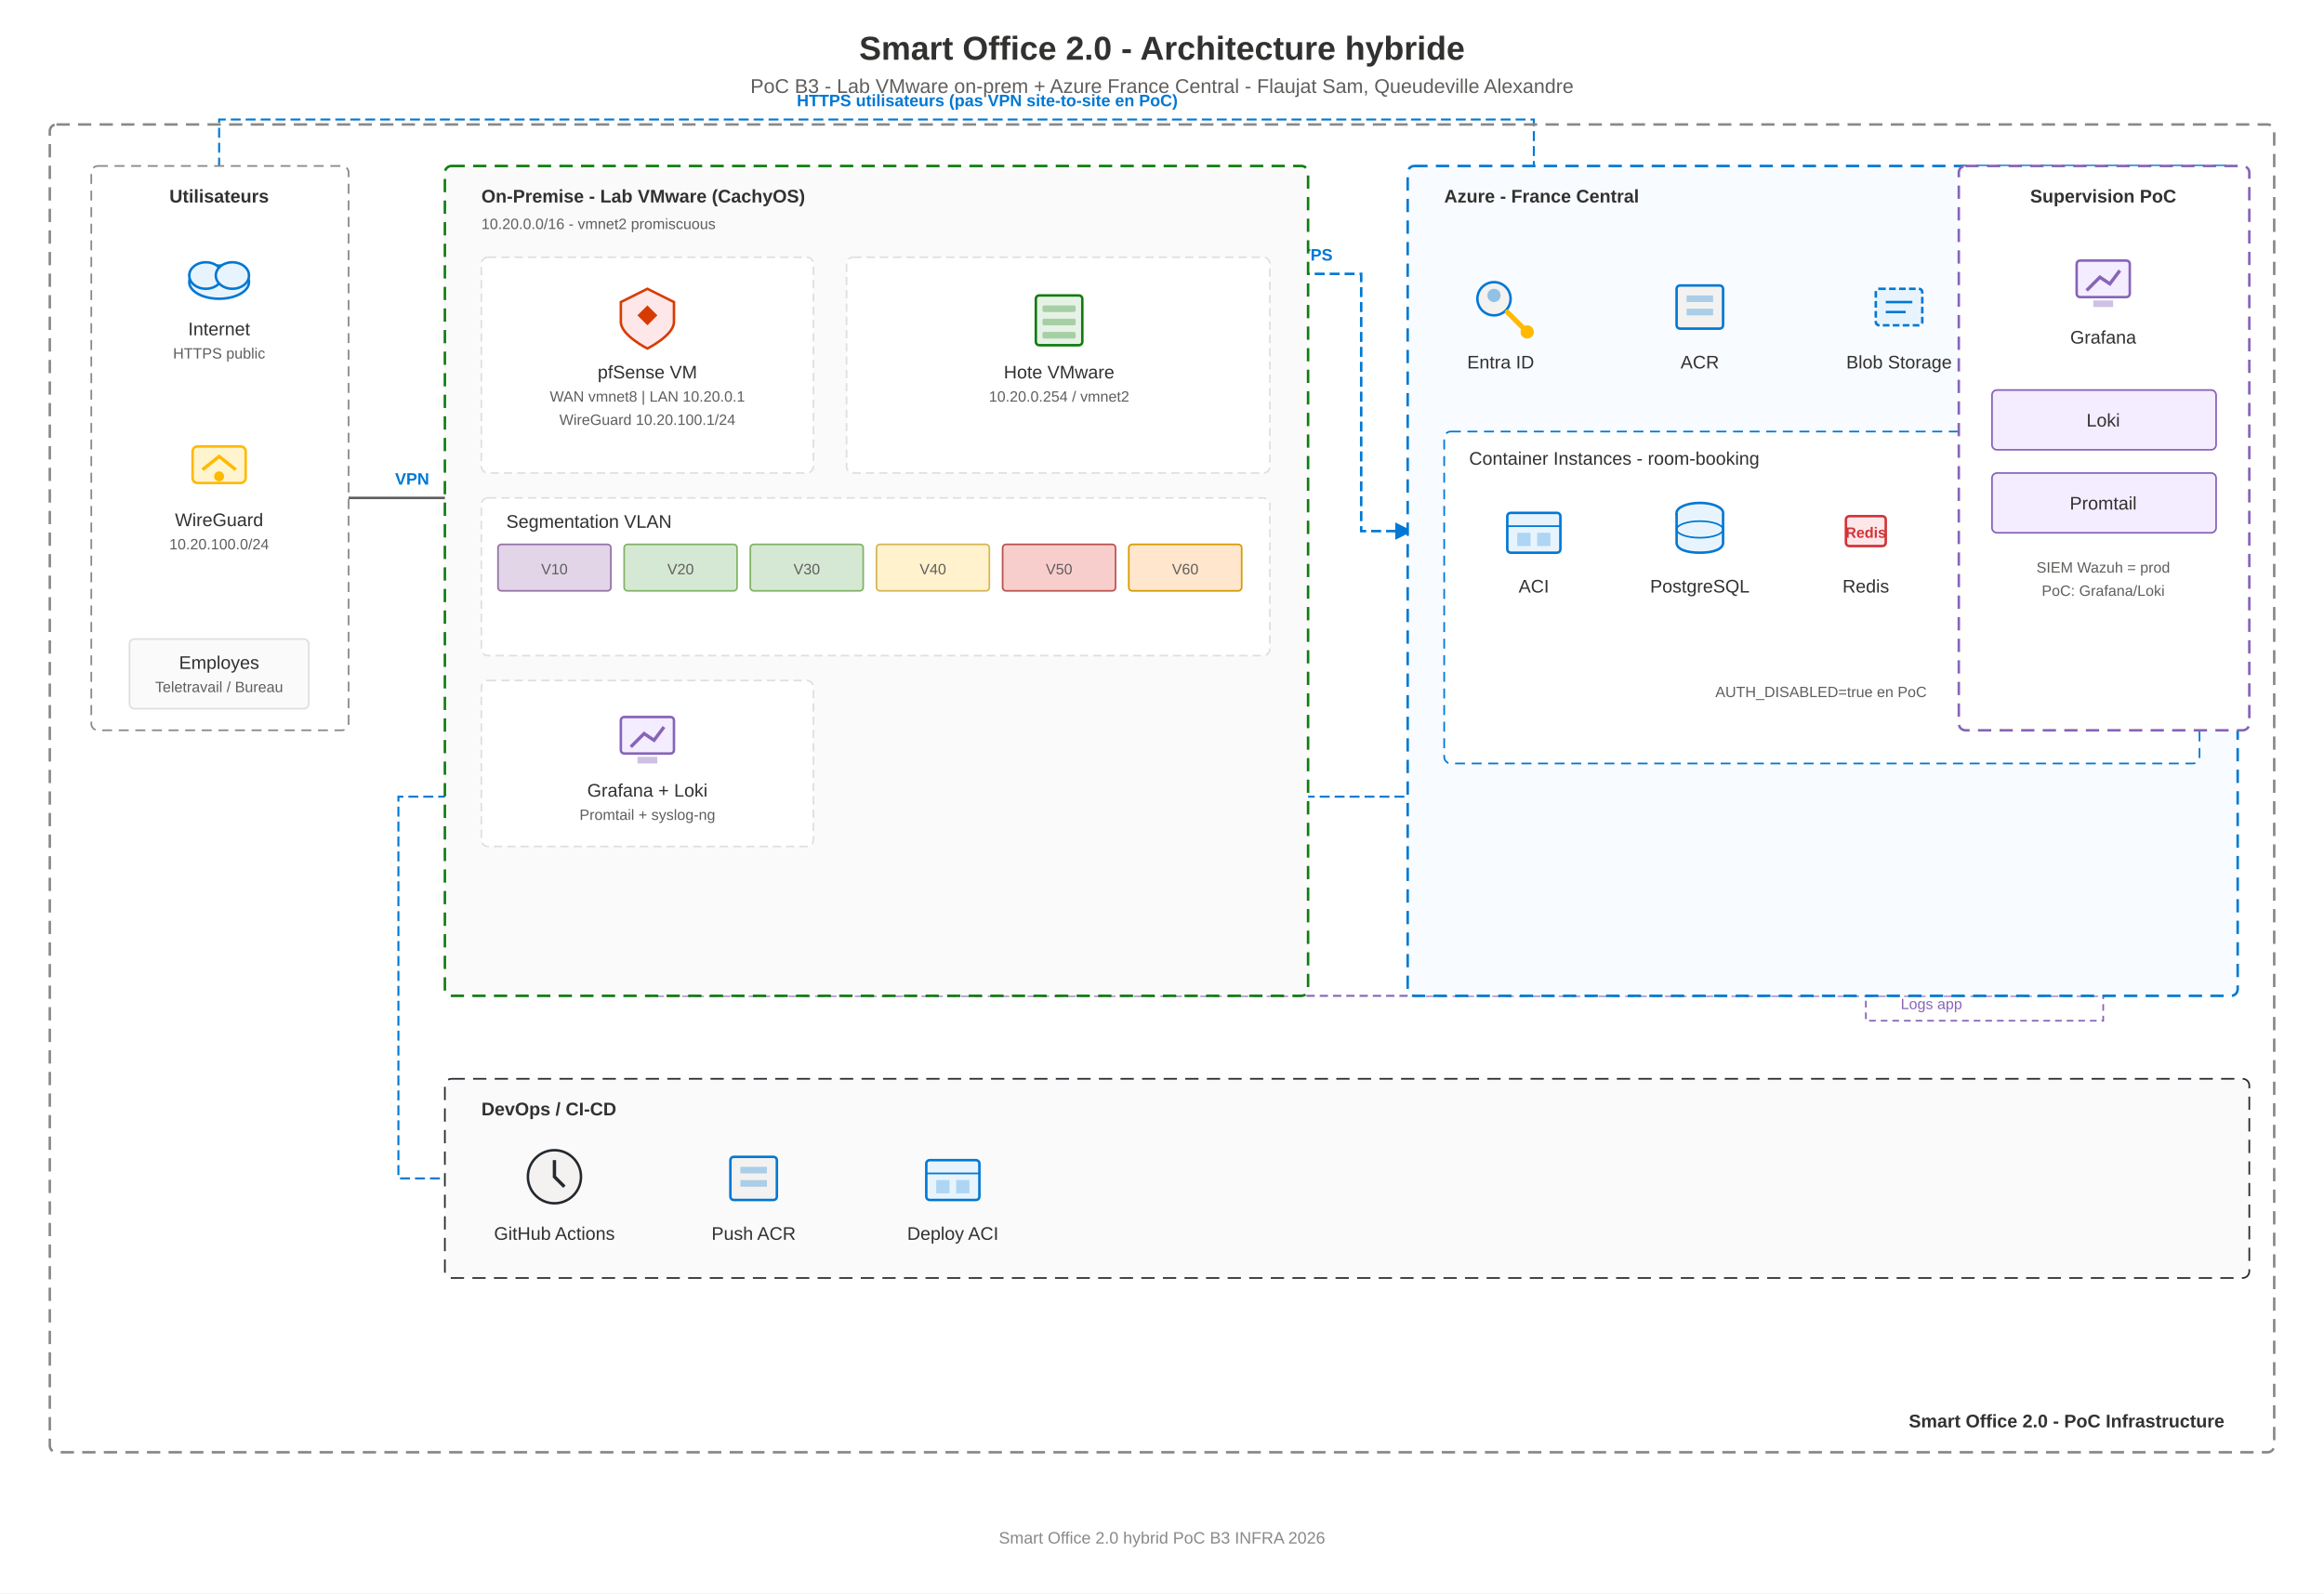
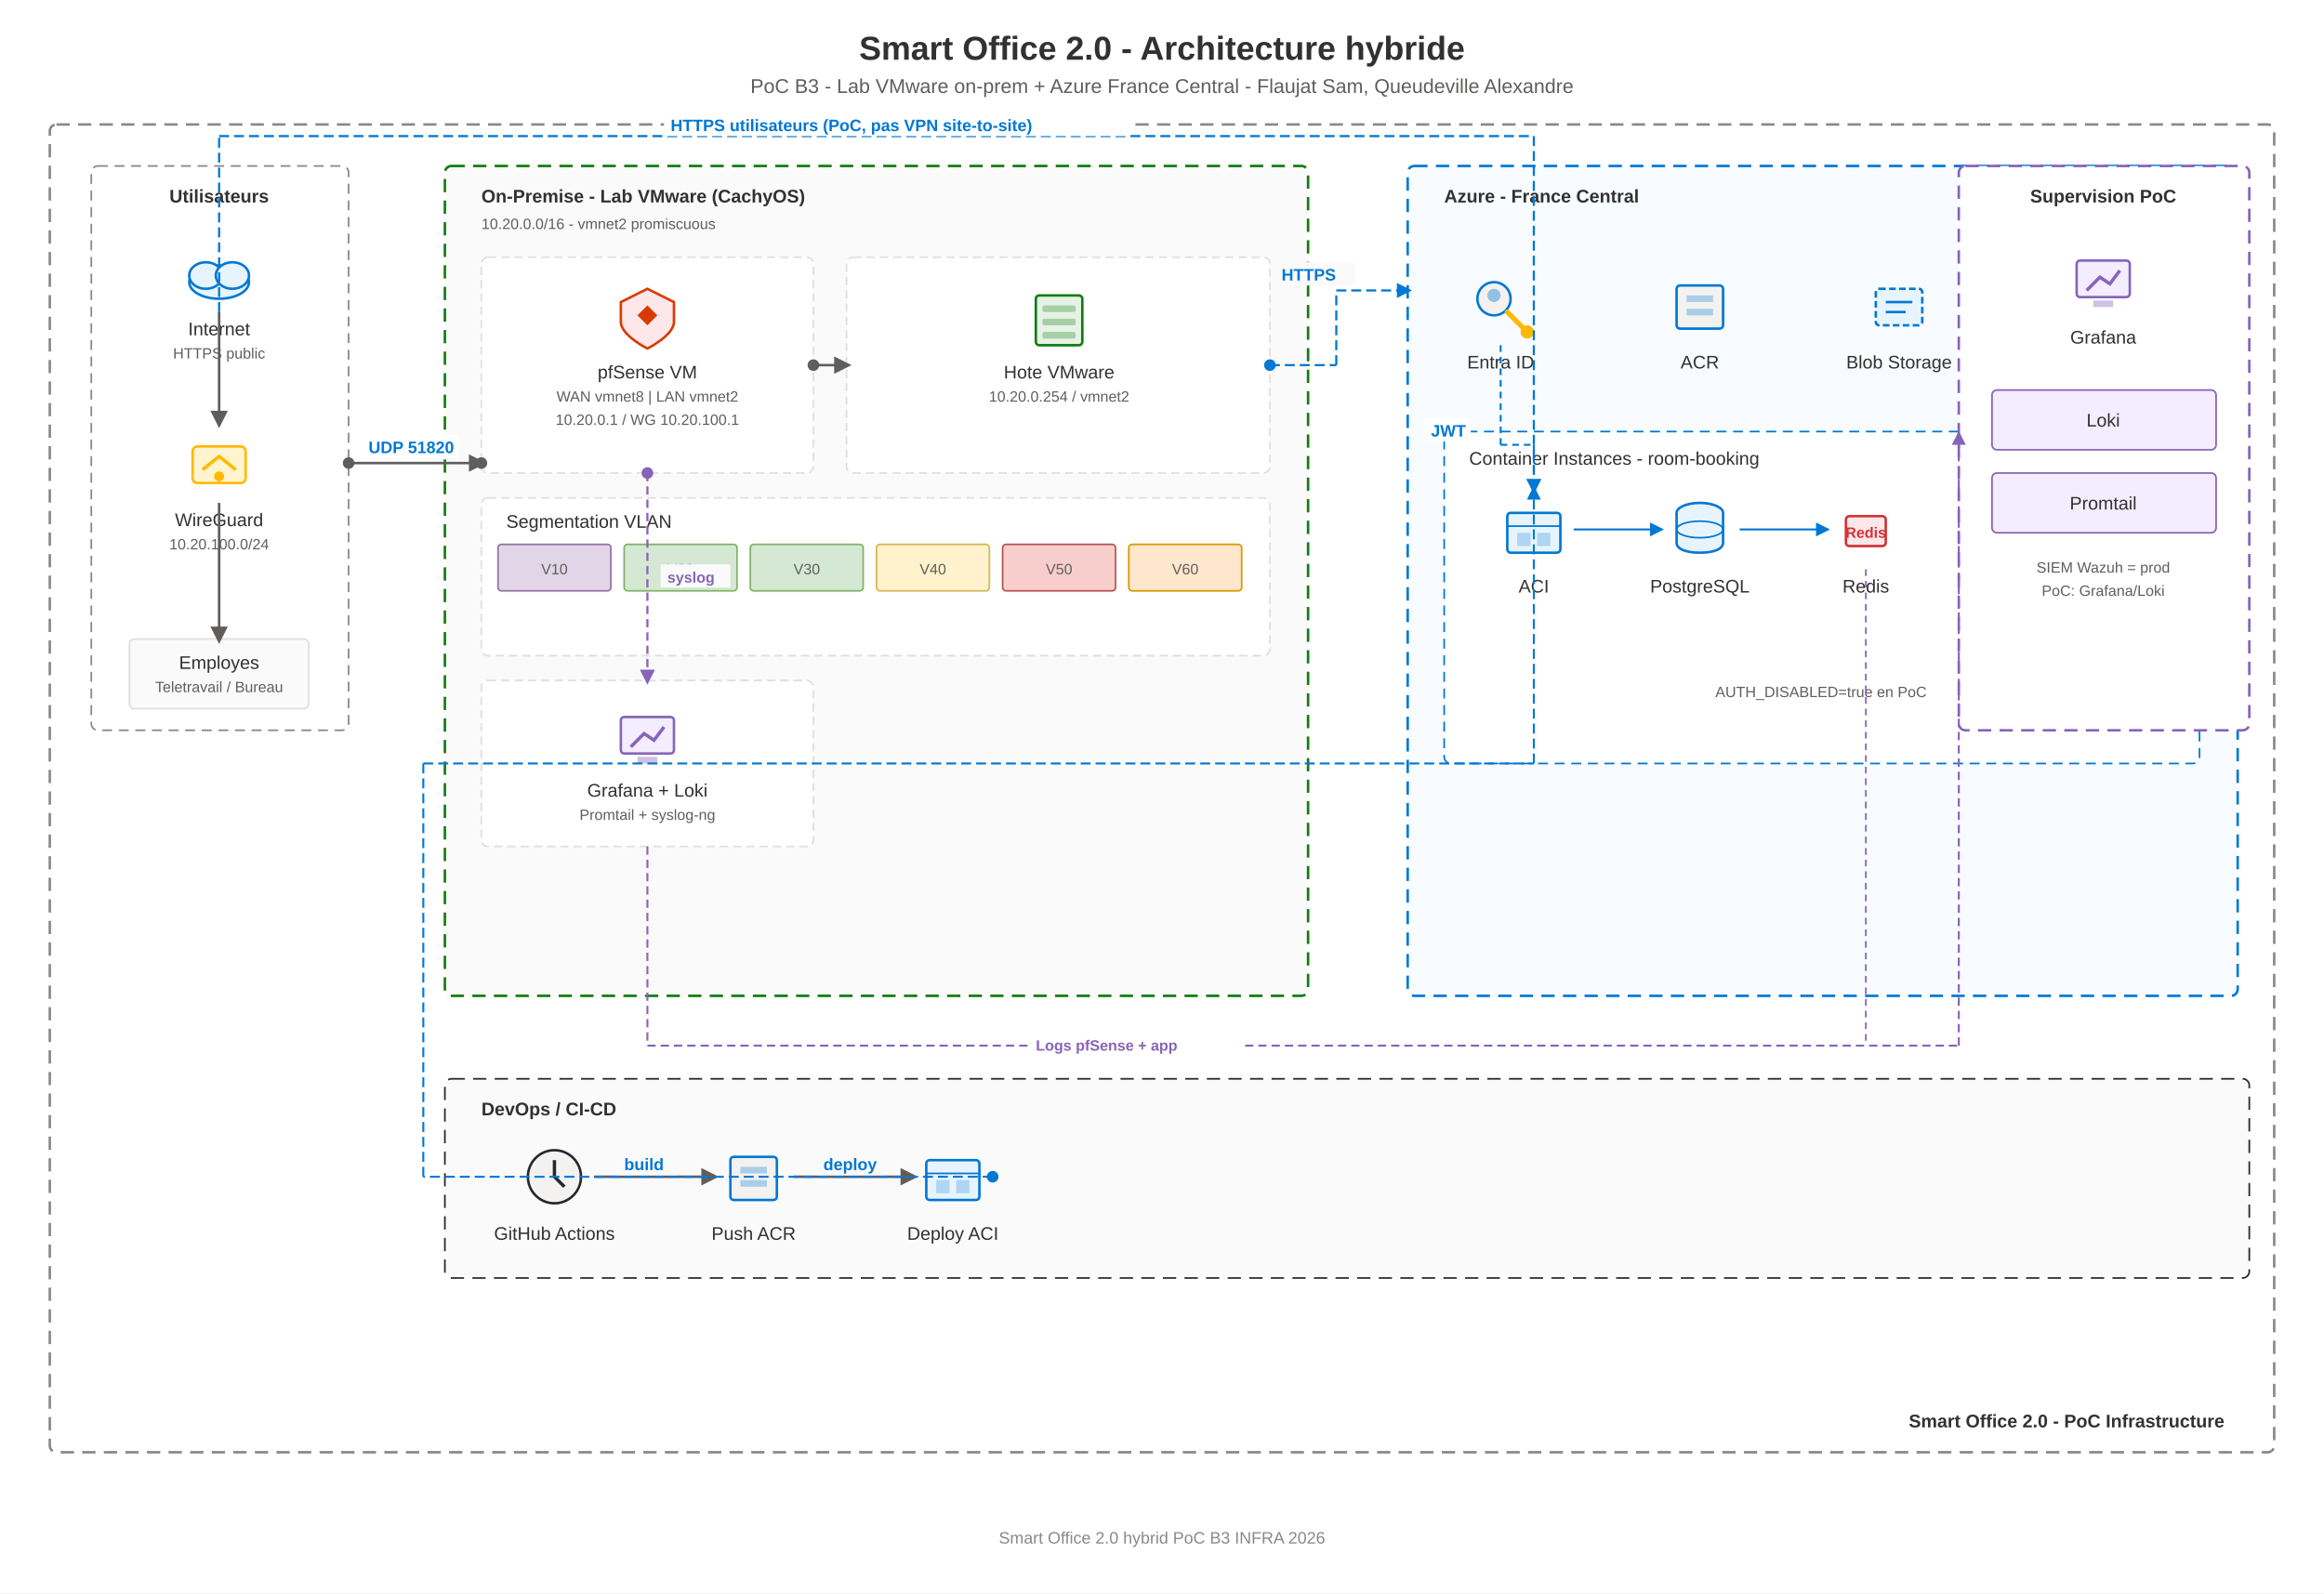
<svg xmlns="http://www.w3.org/2000/svg" width="1400" height="960" viewBox="0 0 1400 960" font-family="Segoe UI, Arial, sans-serif">
  <defs>
    <style>
      .title { font-size: 20px; font-weight: 600; fill: #323130; }
      .subtitle { font-size: 12px; fill: #605E5C; }
      .zone-label { font-size: 11px; font-weight: 600; fill: #323130; }
      .icon-label { font-size: 11px; fill: #323130; }
      .icon-sublabel { font-size: 9px; fill: #605E5C; }
      .flow-label { font-size: 10px; fill: #0078D4; font-weight: 600; }
-       .log-label { font-size: 9px; fill: #8764B8; }
+       .log-label { font-size: 9px; fill: #8764B8; font-weight: 600; }
      .footer { font-size: 10px; fill: #8A8886; }
    </style>
    <marker id="arr" markerWidth="7" markerHeight="7" refX="5" refY="3.5" orient="auto">
      <polygon points="0 0, 7 3.5, 0 7" fill="#605E5C" />
    </marker>
    <marker id="arr-blue" markerWidth="7" markerHeight="7" refX="5" refY="3.5" orient="auto">
      <polygon points="0 0, 7 3.5, 0 7" fill="#0078D4" />
    </marker>
    <marker id="arr-purple" markerWidth="7" markerHeight="7" refX="5" refY="3.5" orient="auto">
      <polygon points="0 0, 7 3.5, 0 7" fill="#8764B8" />
    </marker>
    <symbol id="ico-cloud" viewBox="0 0 48 48">
      <ellipse cx="24" cy="30" rx="18" ry="10" fill="#E8F4FD" stroke="#0078D4" stroke-width="1.5" />
      <ellipse cx="16" cy="26" rx="10" ry="8" fill="#E8F4FD" stroke="#0078D4" stroke-width="1.5" />
      <ellipse cx="32" cy="26" rx="10" ry="8" fill="#E8F4FD" stroke="#0078D4" stroke-width="1.5" />
    </symbol>
    <symbol id="ico-vpn" viewBox="0 0 48 48">
      <rect x="8" y="14" width="32" height="22" rx="3" fill="#FFF4CE" stroke="#FFB900" stroke-width="1.5" />
      <path d="M14 28 L24 20 L34 28" fill="none" stroke="#FFB900" stroke-width="2" />
      <circle cx="24" cy="32" r="3" fill="#FFB900" />
    </symbol>
    <symbol id="ico-firewall" viewBox="0 0 48 48">
      <path d="M24 6 L40 14 V26 C40 34 24 42 24 42 C24 42 8 34 8 26 V14 Z" fill="#FDE7E9" stroke="#D83B01" stroke-width="1.5" />
      <path d="M24 16 L30 22 L24 28 L18 22 Z" fill="#D83B01" />
    </symbol>
    <symbol id="ico-host" viewBox="0 0 48 48">
      <rect x="10" y="10" width="28" height="30" rx="2" fill="#E6F2E6" stroke="#107C10" stroke-width="1.5" />
      <rect x="14" y="16" width="20" height="4" rx="1" fill="#107C10" opacity="0.3" />
      <rect x="14" y="24" width="20" height="4" rx="1" fill="#107C10" opacity="0.3" />
      <rect x="14" y="32" width="20" height="4" rx="1" fill="#107C10" opacity="0.3" />
    </symbol>
    <symbol id="ico-container" viewBox="0 0 48 48">
      <rect x="8" y="14" width="32" height="24" rx="2" fill="#E8F4FD" stroke="#0078D4" stroke-width="1.5" />
      <line x1="8" y1="22" x2="40" y2="22" stroke="#0078D4" stroke-width="1" />
      <rect x="14" y="26" width="8" height="8" fill="#0078D4" opacity="0.25" />
      <rect x="26" y="26" width="8" height="8" fill="#0078D4" opacity="0.25" />
    </symbol>
    <symbol id="ico-db" viewBox="0 0 48 48">
      <ellipse cx="24" cy="14" rx="14" ry="6" fill="#E8F4FD" stroke="#0078D4" stroke-width="1.5" />
      <path d="M10 14 V32 C10 36 16 38 24 38 C32 38 38 36 38 32 V14" fill="#E8F4FD" stroke="#0078D4" stroke-width="1.5" />
      <ellipse cx="24" cy="24" rx="14" ry="5" fill="none" stroke="#0078D4" stroke-width="1" />
    </symbol>
    <symbol id="ico-identity" viewBox="0 0 48 48">
      <circle cx="20" cy="20" r="10" fill="#F3F2F1" stroke="#0078D4" stroke-width="1.5" />
      <circle cx="20" cy="18" r="4" fill="#0078D4" opacity="0.4" />
      <path d="M28 28 L40 40" stroke="#FFB900" stroke-width="3" stroke-linecap="round" />
      <circle cx="40" cy="40" r="4" fill="#FFB900" />
    </symbol>
    <symbol id="ico-registry" viewBox="0 0 48 48">
      <rect x="10" y="12" width="28" height="26" rx="2" fill="#F3F2F1" stroke="#0078D4" stroke-width="1.5" />
      <rect x="16" y="18" width="16" height="4" fill="#0078D4" opacity="0.3" />
      <rect x="16" y="26" width="16" height="4" fill="#0078D4" opacity="0.3" />
    </symbol>
    <symbol id="ico-blob" viewBox="0 0 48 48">
      <rect x="10" y="14" width="28" height="22" rx="2" fill="#E8F4FD" stroke="#0078D4" stroke-width="1.5" stroke-dasharray="4,2" />
      <path d="M16 22 H32 M16 28 H28" stroke="#0078D4" stroke-width="1.5" />
    </symbol>
    <symbol id="ico-monitor" viewBox="0 0 48 48">
      <rect x="8" y="12" width="32" height="22" rx="2" fill="#F4ECFF" stroke="#8764B8" stroke-width="1.5" />
      <path d="M14 30 L22 22 L28 26 L34 18" fill="none" stroke="#8764B8" stroke-width="2" />
      <rect x="18" y="36" width="12" height="4" fill="#8764B8" opacity="0.4" />
    </symbol>
    <symbol id="ico-cicd" viewBox="0 0 48 48">
      <circle cx="24" cy="24" r="16" fill="#F3F2F1" stroke="#24292F" stroke-width="1.5" />
      <path d="M24 14 V24 L30 30" fill="none" stroke="#24292F" stroke-width="2" />
    </symbol>
    <symbol id="ico-cache" viewBox="0 0 48 48">
      <rect x="12" y="16" width="24" height="18" rx="2" fill="#FDE7E9" stroke="#D13438" stroke-width="1.5" />
      <text x="24" y="29" text-anchor="middle" font-size="9" fill="#D13438" font-weight="700">Redis</text>
    </symbol>
  </defs>
  <rect width="1400" height="960" fill="#FFFFFF" />
-   <g id="connectors" fill="none">
-     <line x1="132" y1="188" x2="132" y2="255" stroke="#605E5C" stroke-width="1.2" marker-end="url(#arr)" />
-     <line x1="132" y1="303" x2="132" y2="385" stroke="#605E5C" stroke-width="1.2" marker-end="url(#arr)" />
-     <path d="M210 300 L290 300" stroke="#605E5C" stroke-width="1.5" marker-end="url(#arr)" />
-     <text x="238" y="292" class="flow-label">VPN</text>
-     <path d="M490 220 L510 220" stroke="#605E5C" stroke-width="1.2" marker-end="url(#arr)" />
-     <path d="M765 165 L820 165 L820 320 L848 320" stroke="#0078D4" stroke-width="1.5" stroke-dasharray="6,3" marker-end="url(#arr-blue)" />
-     <text x="770" y="157" class="flow-label">HTTPS</text>
-     <path d="M132 164 L132 72 L924 72 L924 295" stroke="#0078D4" stroke-width="1.2" stroke-dasharray="6,3" marker-end="url(#arr-blue)" />
-     <text x="480" y="64" class="flow-label">HTTPS utilisateurs (pas VPN site-to-site en PoC)</text>
-     <path d="M904 208 L904 252 L892 252 L892 295" stroke="#0078D4" stroke-width="1" stroke-dasharray="4,3" marker-end="url(#arr-blue)" />
-     <text x="858" y="248" class="flow-label">JWT</text>
-     <path d="M948 319 L1000 319" stroke="#0078D4" stroke-width="1.2" marker-end="url(#arr-blue)" />
-     <path d="M1048 319 L1100 319" stroke="#0078D4" stroke-width="1.2" marker-end="url(#arr-blue)" />
-     <path d="M390 285 L390 600 L1267 600 L1267 380" stroke="#8764B8" stroke-width="1.2" stroke-dasharray="5,3" marker-end="url(#arr-purple)" />
-     <text x="720" y="592" text-anchor="middle" class="log-label">Syslog pfSense UDP :1514</text>
-     <path d="M1124 400 L1124 615 L1267 615 L1267 400" stroke="#8764B8" stroke-width="1" stroke-dasharray="4,3" marker-end="url(#arr-purple)" />
-     <text x="1145" y="608" class="log-label">Logs app</text>
-     <path d="M358 710 L430 710" stroke="#605E5C" stroke-width="1.5" marker-end="url(#arr)" />
-     <text x="380" y="702" class="flow-label">build</text>
-     <path d="M478 710 L550 710" stroke="#605E5C" stroke-width="1.5" marker-end="url(#arr)" />
-     <text x="500" y="702" class="flow-label">deploy</text>
-     <path d="M598 710 L240 710 L240 480 L870 480 L870 400" stroke="#0078D4" stroke-width="1.2" stroke-dasharray="6,3" marker-end="url(#arr-blue)" />
-   </g>
  <text x="700" y="36" text-anchor="middle" class="title">Smart Office 2.0 - Architecture hybride</text>
  <text x="700" y="56" text-anchor="middle" class="subtitle">PoC B3 - Lab VMware on-prem + Azure France Central - Flaujat Sam, Queudeville Alexandre</text>
  <rect x="30" y="75" width="1340" height="800" rx="4" fill="none" stroke="#8A8886" stroke-width="1.5" stroke-dasharray="8,5" />
  <text x="1340" y="860" text-anchor="end" class="zone-label">Smart Office 2.0 - PoC Infrastructure</text>
  <rect x="55" y="100" width="155" height="340" rx="4" fill="#FFFFFF" stroke="#8A8886" stroke-width="1" stroke-dasharray="6,4" />
  <text x="132" y="122" text-anchor="middle" class="zone-label">Utilisateurs</text>
  <use href="#ico-cloud" x="108" y="140" width="48" height="48" />
  <text x="132" y="202" text-anchor="middle" class="icon-label">Internet</text>
  <text x="132" y="216" text-anchor="middle" class="icon-sublabel">HTTPS public</text>
  <use href="#ico-vpn" x="108" y="255" width="48" height="48" />
  <text x="132" y="317" text-anchor="middle" class="icon-label">WireGuard</text>
  <text x="132" y="331" text-anchor="middle" class="icon-sublabel">10.20.100.0/24</text>
  <rect x="78" y="385" width="108" height="42" rx="3" fill="#FAFAFA" stroke="#E1DFDD" />
  <text x="132" y="403" text-anchor="middle" class="icon-label">Employes</text>
  <text x="132" y="417" text-anchor="middle" class="icon-sublabel">Teletravail / Bureau</text>
  <rect x="268" y="100" width="520" height="500" rx="4" fill="#FAFAFA" stroke="#107C10" stroke-width="1.5" stroke-dasharray="8,5" />
  <text x="290" y="122" class="zone-label">On-Premise - Lab VMware (CachyOS)</text>
  <text x="290" y="138" class="icon-sublabel">10.20.0.0/16 - vmnet2 promiscuous</text>
  <rect x="290" y="155" width="200" height="130" rx="4" fill="#FFFFFF" stroke="#E1DFDD" stroke-dasharray="5,3" />
  <use href="#ico-firewall" x="366" y="168" width="48" height="48" />
  <text x="390" y="228" text-anchor="middle" class="icon-label">pfSense VM</text>
-   <text x="390" y="242" text-anchor="middle" class="icon-sublabel">WAN vmnet8 | LAN 10.20.0.1</text>
-   <text x="390" y="256" text-anchor="middle" class="icon-sublabel">WireGuard 10.20.100.1/24</text>
+   <text x="390" y="242" text-anchor="middle" class="icon-sublabel">WAN vmnet8 | LAN vmnet2</text>
+   <text x="390" y="256" text-anchor="middle" class="icon-sublabel">10.20.0.1 / WG 10.20.100.1</text>
  <rect x="510" y="155" width="255" height="130" rx="4" fill="#FFFFFF" stroke="#E1DFDD" stroke-dasharray="5,3" />
  <use href="#ico-host" x="614" y="168" width="48" height="48" />
  <text x="638" y="228" text-anchor="middle" class="icon-label">Hote VMware</text>
  <text x="638" y="242" text-anchor="middle" class="icon-sublabel">10.20.0.254 / vmnet2</text>
  <rect x="290" y="300" width="475" height="95" rx="4" fill="#FFFFFF" stroke="#E1DFDD" stroke-dasharray="5,3" />
  <text x="305" y="318" class="icon-label">Segmentation VLAN</text>
  <rect x="300" y="328" width="68" height="28" rx="2" fill="#E1D5E7" stroke="#9673A6" />
  <text x="334" y="346" text-anchor="middle" class="icon-sublabel">V10</text>
  <rect x="376" y="328" width="68" height="28" rx="2" fill="#D5E8D4" stroke="#82B366" />
  <text x="410" y="346" text-anchor="middle" class="icon-sublabel">V20</text>
  <rect x="452" y="328" width="68" height="28" rx="2" fill="#D5E8D4" stroke="#82B366" />
  <text x="486" y="346" text-anchor="middle" class="icon-sublabel">V30</text>
  <rect x="528" y="328" width="68" height="28" rx="2" fill="#FFF2CC" stroke="#D6B656" />
  <text x="562" y="346" text-anchor="middle" class="icon-sublabel">V40</text>
  <rect x="604" y="328" width="68" height="28" rx="2" fill="#F8CECC" stroke="#B85450" />
  <text x="638" y="346" text-anchor="middle" class="icon-sublabel">V50</text>
  <rect x="680" y="328" width="68" height="28" rx="2" fill="#FFE6CC" stroke="#D79B00" />
  <text x="714" y="346" text-anchor="middle" class="icon-sublabel">V60</text>
  <rect x="290" y="410" width="200" height="100" rx="4" fill="#FFFFFF" stroke="#E1DFDD" stroke-dasharray="5,3" />
  <use href="#ico-monitor" x="366" y="420" width="48" height="48" />
  <text x="390" y="480" text-anchor="middle" class="icon-label">Grafana + Loki</text>
  <text x="390" y="494" text-anchor="middle" class="icon-sublabel">Promtail + syslog-ng</text>
  <rect x="848" y="100" width="500" height="500" rx="4" fill="#F8FBFF" stroke="#0078D4" stroke-width="1.5" stroke-dasharray="8,5" />
  <text x="870" y="122" class="zone-label">Azure - France Central</text>
  <use href="#ico-identity" x="880" y="160" width="48" height="48" />
  <text x="904" y="222" text-anchor="middle" class="icon-label">Entra ID</text>
  <use href="#ico-registry" x="1000" y="160" width="48" height="48" />
  <text x="1024" y="222" text-anchor="middle" class="icon-label">ACR</text>
  <use href="#ico-blob" x="1120" y="160" width="48" height="48" />
  <text x="1144" y="222" text-anchor="middle" class="icon-label">Blob Storage</text>
  <rect x="870" y="260" width="455" height="200" rx="4" fill="#FFFFFF" stroke="#0078D4" stroke-dasharray="6,4" />
  <text x="885" y="280" class="icon-label">Container Instances - room-booking</text>
  <use href="#ico-container" x="900" y="295" width="48" height="48" />
  <text x="924" y="357" text-anchor="middle" class="icon-label">ACI</text>
  <use href="#ico-db" x="1000" y="295" width="48" height="48" />
  <text x="1024" y="357" text-anchor="middle" class="icon-label">PostgreSQL</text>
  <use href="#ico-cache" x="1100" y="295" width="48" height="48" />
  <text x="1124" y="357" text-anchor="middle" class="icon-label">Redis</text>
  <text x="1097" y="420" text-anchor="middle" class="icon-sublabel">AUTH_DISABLED=true en PoC</text>
  <rect x="1180" y="100" width="175" height="340" rx="4" fill="#FFFFFF" stroke="#8764B8" stroke-width="1.5" stroke-dasharray="8,5" />
  <text x="1267" y="122" text-anchor="middle" class="zone-label">Supervision PoC</text>
  <use href="#ico-monitor" x="1243" y="145" width="48" height="48" />
  <text x="1267" y="207" text-anchor="middle" class="icon-label">Grafana</text>
  <rect x="1200" y="235" width="135" height="36" rx="3" fill="#F4ECFF" stroke="#8764B8" />
  <text x="1267" y="257" text-anchor="middle" class="icon-label">Loki</text>
  <rect x="1200" y="285" width="135" height="36" rx="3" fill="#F4ECFF" stroke="#8764B8" />
  <text x="1267" y="307" text-anchor="middle" class="icon-label">Promtail</text>
  <text x="1267" y="345" text-anchor="middle" class="icon-sublabel">SIEM Wazuh = prod</text>
  <text x="1267" y="359" text-anchor="middle" class="icon-sublabel">PoC: Grafana/Loki</text>
  <rect x="268" y="650" width="1087" height="120" rx="4" fill="#FAFAFA" stroke="#24292F" stroke-width="1" stroke-dasharray="8,5" />
  <text x="290" y="672" class="zone-label">DevOps / CI-CD</text>
  <use href="#ico-cicd" x="310" y="685" width="48" height="48" />
  <text x="334" y="747" text-anchor="middle" class="icon-label">GitHub Actions</text>
  <use href="#ico-registry" x="430" y="685" width="48" height="48" />
  <text x="454" y="747" text-anchor="middle" class="icon-label">Push ACR</text>
  <use href="#ico-container" x="550" y="685" width="48" height="48" />
  <text x="574" y="747" text-anchor="middle" class="icon-label">Deploy ACI</text>
+   <g id="connectors" fill="none">
+     <line x1="132" y1="188" x2="132" y2="255" stroke="#605E5C" stroke-width="1.5" marker-end="url(#arr)" />
+     <line x1="132" y1="303" x2="132" y2="385" stroke="#605E5C" stroke-width="1.5" marker-end="url(#arr)" />
+     <line x1="210" y1="279" x2="290" y2="279" stroke="#605E5C" stroke-width="1.5" marker-end="url(#arr)" />
+     <rect x="218" y="262" width="58" height="14" fill="#FFFFFF" />
+     <text x="222" y="273" class="flow-label">UDP 51820</text>
+     <circle cx="210" cy="279" r="3.5" fill="#605E5C" />
+     <circle cx="290" cy="279" r="3.5" fill="#605E5C" />
+     <line x1="490" y1="220" x2="510" y2="220" stroke="#605E5C" stroke-width="1.5" marker-end="url(#arr)" />
+     <circle cx="490" cy="220" r="3.5" fill="#605E5C" />
+     <line x1="132" y1="188" x2="132" y2="82" stroke="#0078D4" stroke-width="1.3" stroke-dasharray="6,3" />
+     <line x1="132" y1="82" x2="924" y2="82" stroke="#0078D4" stroke-width="1.3" stroke-dasharray="6,3" />
+     <line x1="924" y1="82" x2="924" y2="295" stroke="#0078D4" stroke-width="1.3" stroke-dasharray="6,3" marker-end="url(#arr-blue)" />
+     <rect x="400" y="68" width="280" height="14" fill="#FFFFFF" />
+     <text x="404" y="79" class="flow-label">HTTPS utilisateurs (PoC, pas VPN site-to-site)</text>
+     <line x1="765" y1="220" x2="805" y2="220" stroke="#0078D4" stroke-width="1.3" stroke-dasharray="6,3" />
+     <line x1="805" y1="220" x2="805" y2="175" stroke="#0078D4" stroke-width="1.3" stroke-dasharray="6,3" />
+     <line x1="805" y1="175" x2="848" y2="175" stroke="#0078D4" stroke-width="1.3" stroke-dasharray="6,3" marker-end="url(#arr-blue)" />
+     <rect x="768" y="158" width="48" height="14" fill="#FAFAFA" />
+     <text x="772" y="169" class="flow-label">HTTPS</text>
+     <circle cx="765" cy="220" r="3.5" fill="#0078D4" />
+     <line x1="904" y1="208" x2="904" y2="268" stroke="#0078D4" stroke-width="1.2" stroke-dasharray="4,3" />
+     <line x1="904" y1="268" x2="924" y2="268" stroke="#0078D4" stroke-width="1.2" stroke-dasharray="4,3" />
+     <line x1="924" y1="268" x2="924" y2="295" stroke="#0078D4" stroke-width="1.2" stroke-dasharray="4,3" marker-end="url(#arr-blue)" />
+     <rect x="858" y="252" width="28" height="14" fill="#FFFFFF" />
+     <text x="862" y="263" class="flow-label">JWT</text>
+     <line x1="948" y1="319" x2="1000" y2="319" stroke="#0078D4" stroke-width="1.2" marker-end="url(#arr-blue)" />
+     <line x1="1048" y1="319" x2="1100" y2="319" stroke="#0078D4" stroke-width="1.2" marker-end="url(#arr-blue)" />
+     <line x1="390" y1="285" x2="390" y2="410" stroke="#8764B8" stroke-width="1.3" stroke-dasharray="5,3" marker-end="url(#arr-purple)" />
+     <rect x="398" y="340" width="42" height="14" fill="#FAFAFA" />
+     <text x="402" y="351" class="log-label">syslog</text>
+     <circle cx="390" cy="285" r="3.5" fill="#8764B8" />
+     <line x1="390" y1="510" x2="390" y2="630" stroke="#8764B8" stroke-width="1.2" stroke-dasharray="5,3" />
+     <line x1="390" y1="630" x2="1180" y2="630" stroke="#8764B8" stroke-width="1.2" stroke-dasharray="5,3" />
+     <line x1="1180" y1="630" x2="1180" y2="262" stroke="#8764B8" stroke-width="1.2" stroke-dasharray="5,3" marker-end="url(#arr-purple)" />
+     <line x1="1124" y1="343" x2="1124" y2="630" stroke="#8764B8" stroke-width="1" stroke-dasharray="4,3" />
+     <rect x="620" y="622" width="130" height="14" fill="#FFFFFF" />
+     <text x="624" y="633" class="log-label">Logs pfSense + app</text>
+     <line x1="358" y1="709" x2="430" y2="709" stroke="#605E5C" stroke-width="1.5" marker-end="url(#arr)" />
+     <rect x="372" y="694" width="36" height="14" fill="#FAFAFA" />
+     <text x="376" y="705" class="flow-label">build</text>
+     <line x1="478" y1="709" x2="550" y2="709" stroke="#605E5C" stroke-width="1.5" marker-end="url(#arr)" />
+     <rect x="492" y="694" width="40" height="14" fill="#FAFAFA" />
+     <text x="496" y="705" class="flow-label">deploy</text>
+     <line x1="598" y1="709" x2="255" y2="709" stroke="#0078D4" stroke-width="1.2" stroke-dasharray="6,3" />
+     <line x1="255" y1="709" x2="255" y2="460" stroke="#0078D4" stroke-width="1.2" stroke-dasharray="6,3" />
+     <line x1="255" y1="460" x2="924" y2="460" stroke="#0078D4" stroke-width="1.2" stroke-dasharray="6,3" />
+     <line x1="924" y1="460" x2="924" y2="295" stroke="#0078D4" stroke-width="1.2" stroke-dasharray="6,3" marker-end="url(#arr-blue)" />
+     <circle cx="598" cy="709" r="3.5" fill="#0078D4" />
+   </g>
  <text x="700" y="930" text-anchor="middle" class="footer">Smart Office 2.0 hybrid PoC B3 INFRA 2026</text>
</svg>
